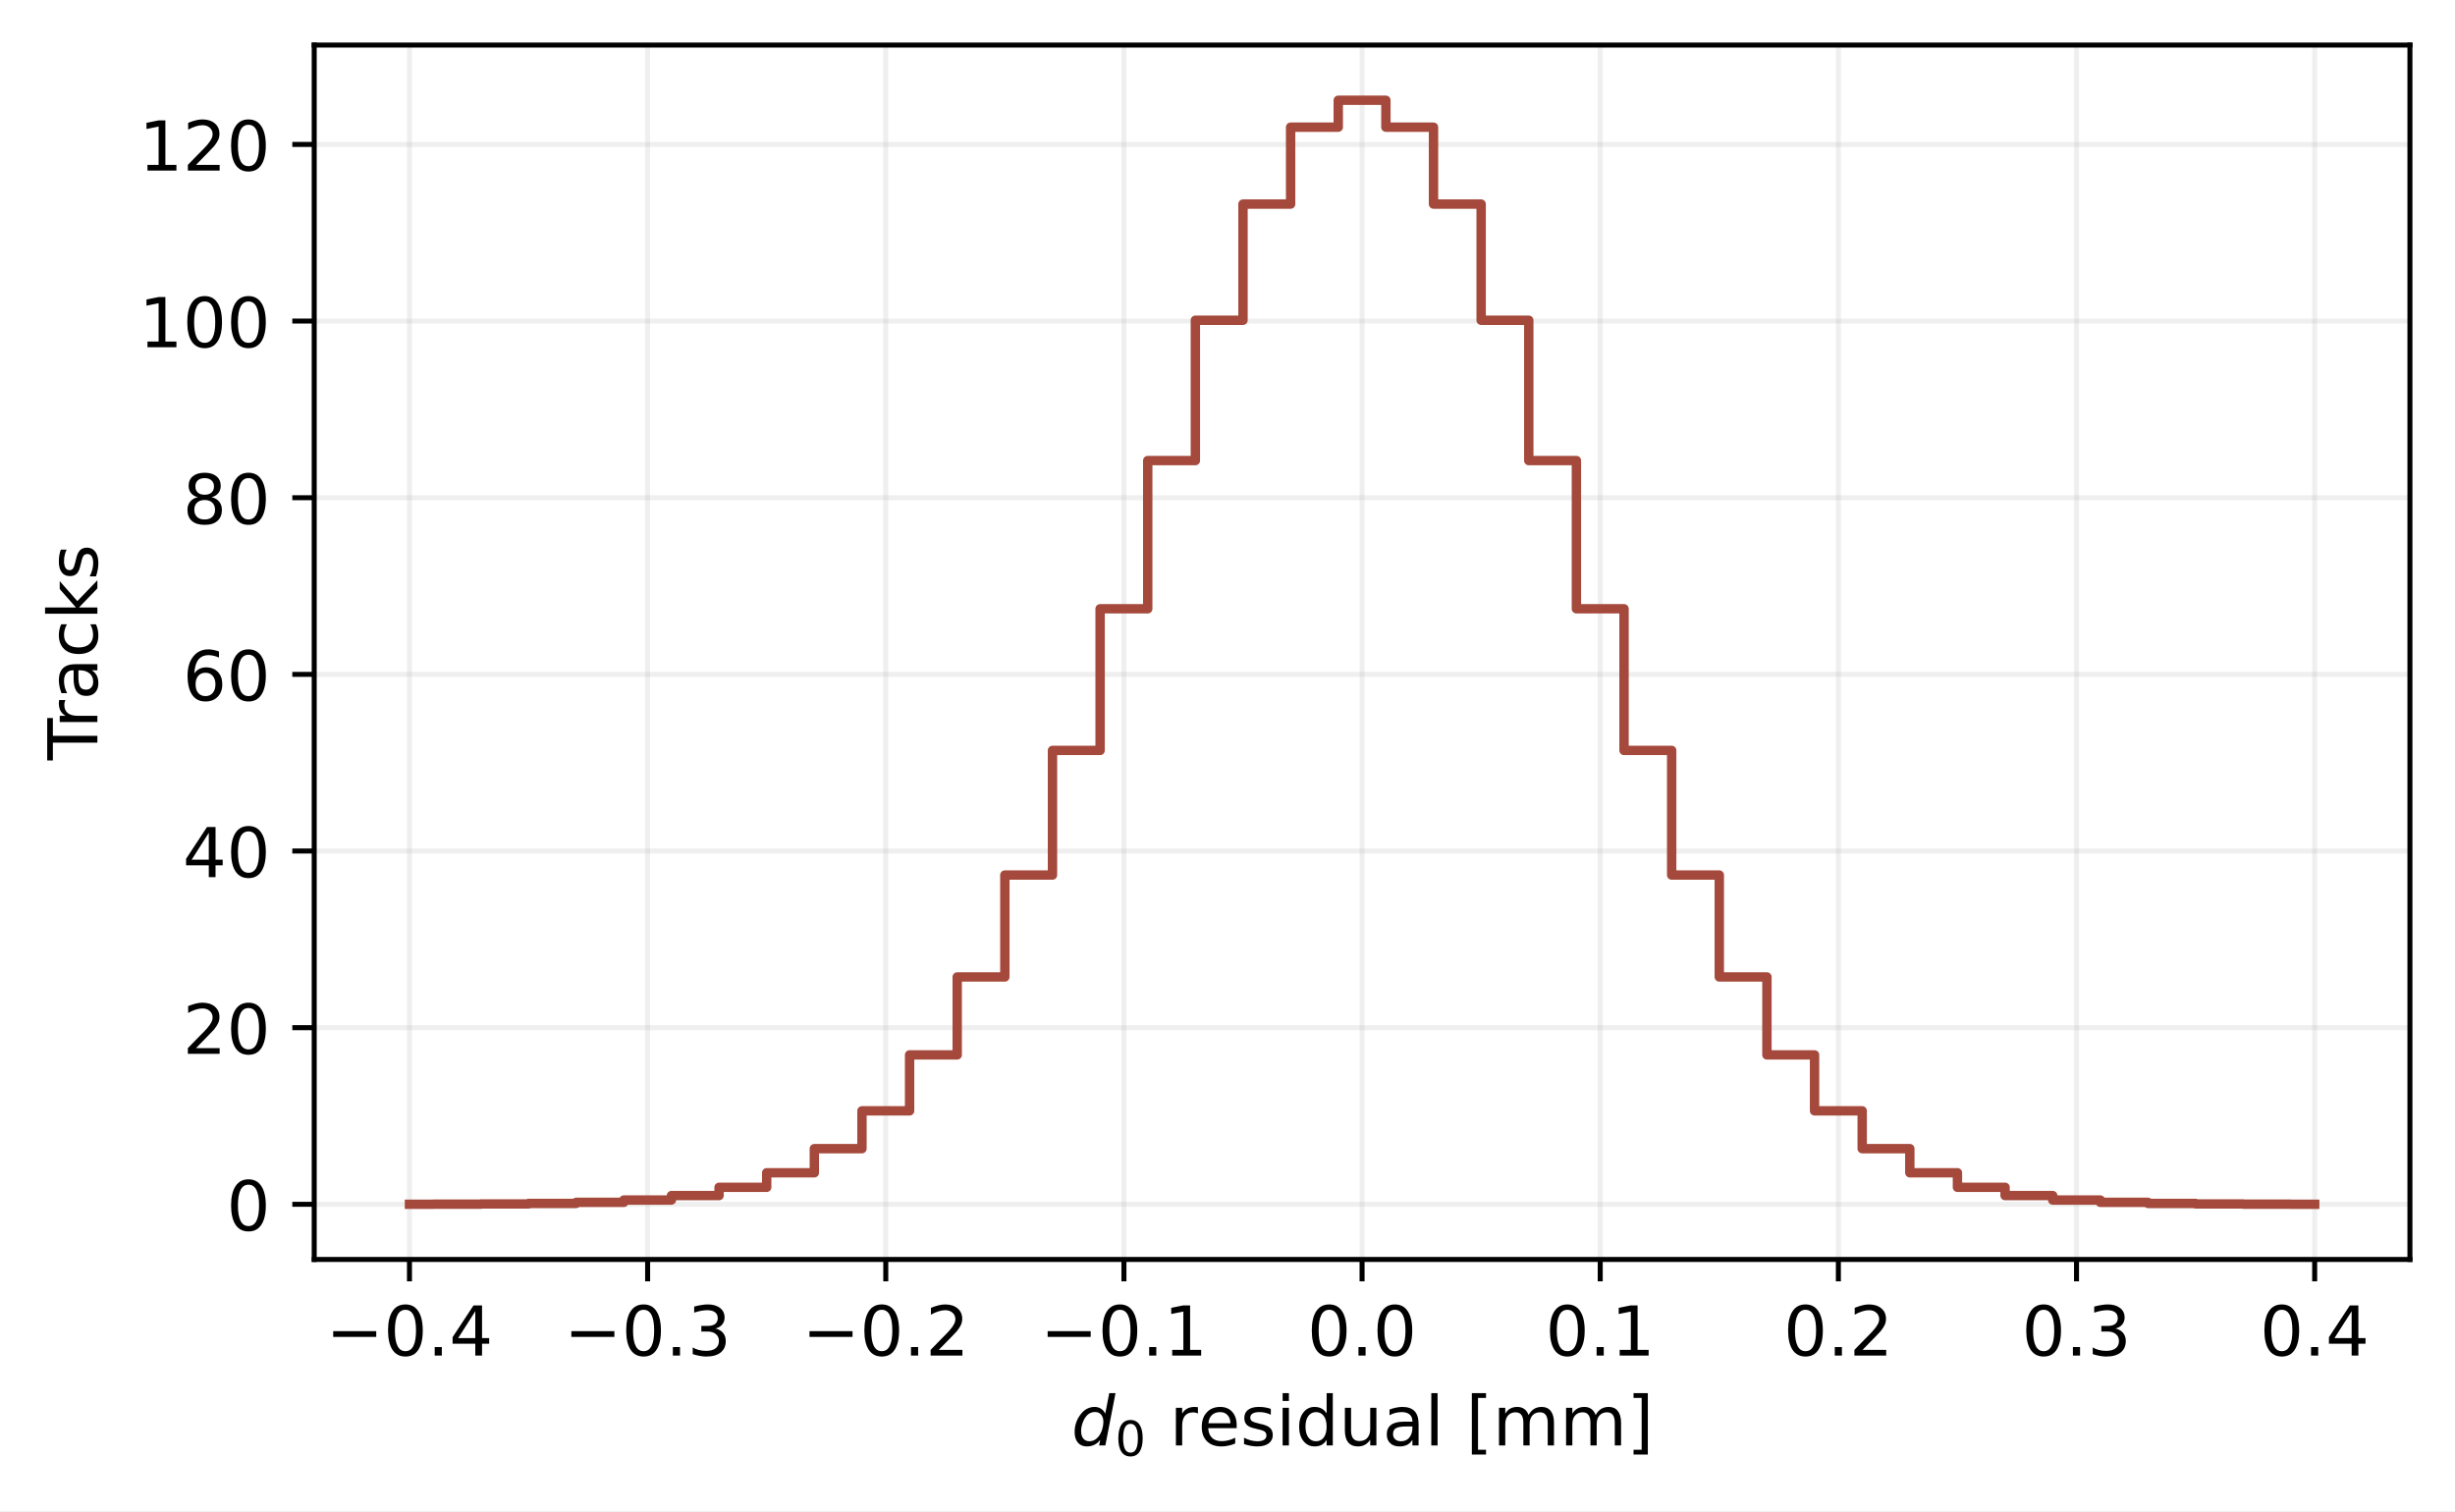
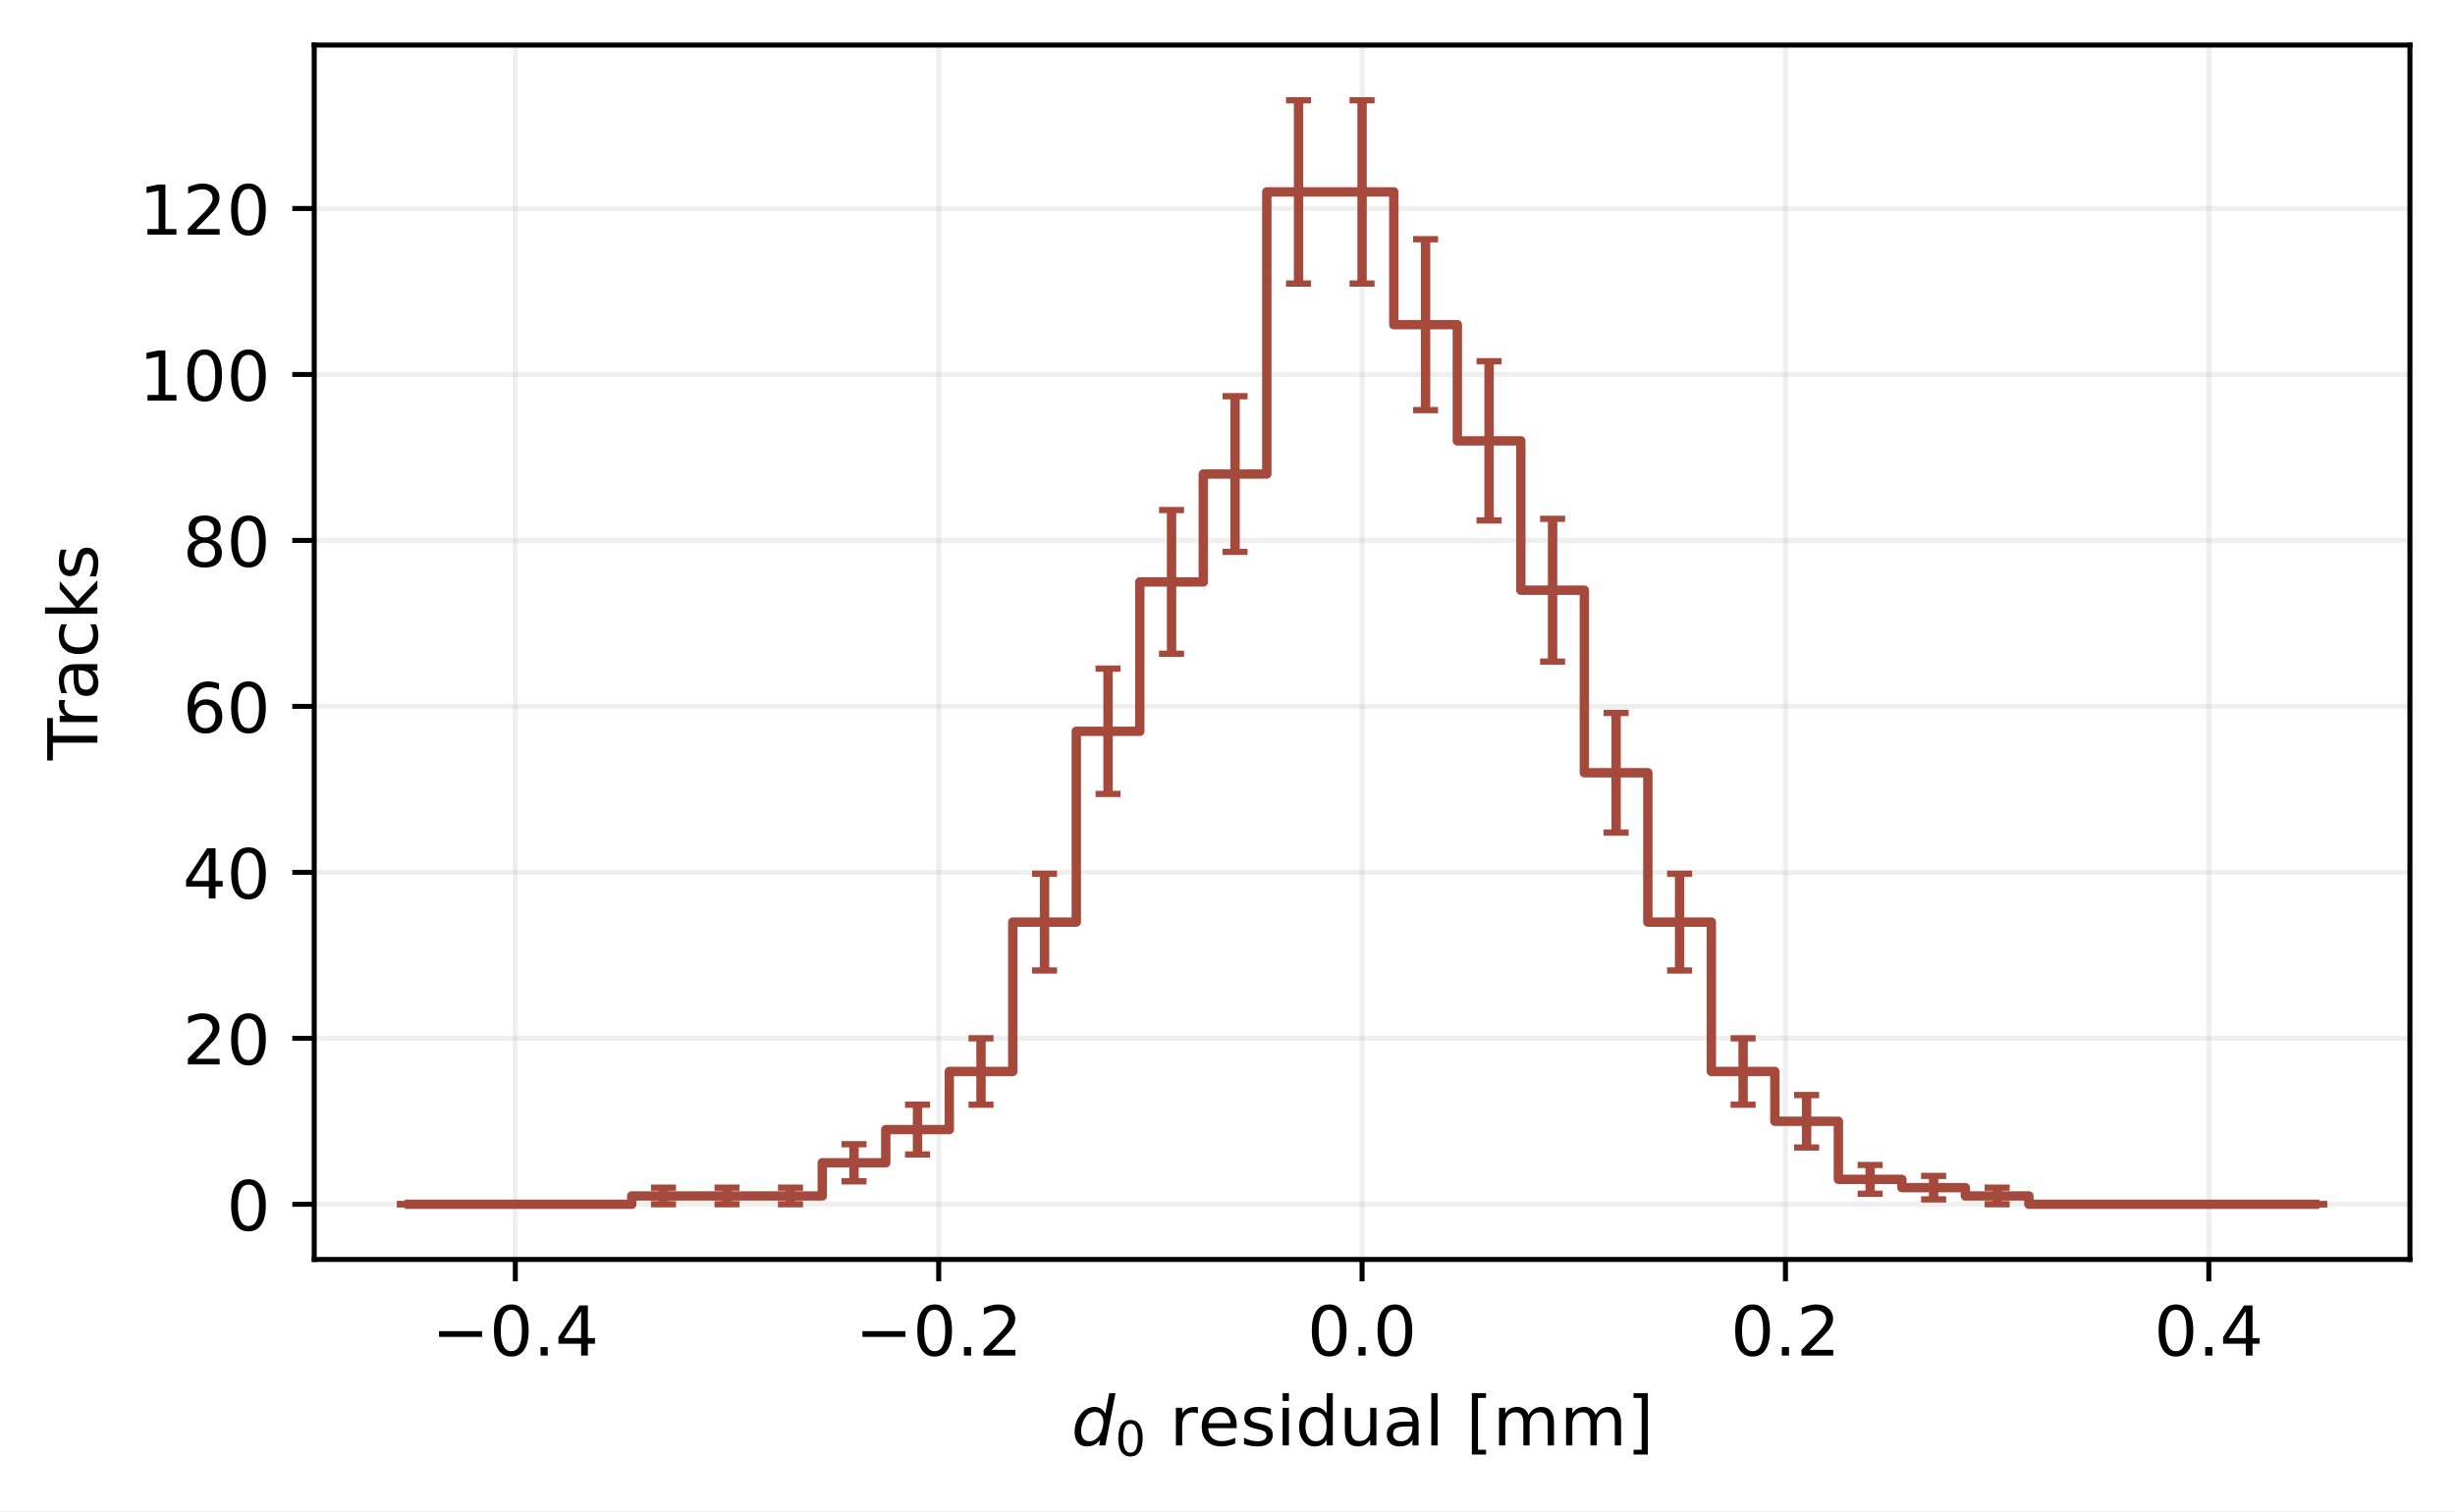
<svg xmlns="http://www.w3.org/2000/svg" xmlns:xlink="http://www.w3.org/1999/xlink" width="392.197pt" height="241.443pt" viewBox="0 0 392.197 241.443" version="1.1">
  <defs>
    <style type="text/css">*{stroke-linejoin: round; stroke-linecap: butt}</style>
  </defs>
  <g id="figure_1">
    <g id="patch_1">
      <path d="M 0 241.443 L 392.197 241.443 L 392.197 -0 L 0 -0 z " style="fill: #ffffff" />
    </g>
    <g id="axes_1">
      <g id="patch_2">
        <path d="M 50.197 201.24 L 384.997 201.24 L 384.997 7.2 L 50.197 7.2 z " style="fill: #ffffff" />
      </g>
      <g id="matplotlib.axis_1">
        <g id="xtick_1">
          <g id="line2d_1">
-             <path d="M 65.415 201.24 L 65.415 7.2 " clip-path="url(#pcbd98f2b73)" style="fill: none; stroke: #b0b0b0; stroke-opacity: 0.2; stroke-width: 0.8; stroke-linecap: square" />
+             <path d="M 82.324 201.24 L 82.324 7.2 " clip-path="url(#p602fdb6f1d)" style="fill: none; stroke: #b0b0b0; stroke-opacity: 0.2; stroke-width: 0.8; stroke-linecap: square" />
          </g>
          <g id="line2d_2">
            <defs>
-               <path id="mb08c2a696a" d="M 0 0 L 0 3.5 " style="stroke: #000000; stroke-width: 0.8" />
+               <path id="m8cbb487619" d="M 0 0 L 0 3.5 " style="stroke: #000000; stroke-width: 0.8" />
            </defs>
            <g>
-               <use xlink:href="#mb08c2a696a" x="65.415" y="201.24" style="stroke: #000000; stroke-width: 0.8" />
+               <use xlink:href="#m8cbb487619" x="82.324" y="201.24" style="stroke: #000000; stroke-width: 0.8" />
            </g>
          </g>
          <g id="text_1">
-             <text style="font-size: 11px; font-family: 'DejaVu Sans', 'Bitstream Vera Sans', 'Computer Modern Sans Serif', 'Lucida Grande', 'Verdana', 'Geneva', 'Lucid', 'Arial', 'Helvetica', 'Avant Garde', sans-serif; text-anchor: middle" x="65.415" y="216.597" transform="rotate(-0 65.41529 216.5974)">−0.4</text>
+             <text style="font-size: 11px; font-family: 'DejaVu Sans', 'Bitstream Vera Sans', 'Computer Modern Sans Serif', 'Lucida Grande', 'Verdana', 'Geneva', 'Lucid', 'Arial', 'Helvetica', 'Avant Garde', sans-serif; text-anchor: middle" x="82.324" y="216.597" transform="rotate(-0 82.32438 216.5974)">−0.4</text>
          </g>
        </g>
        <g id="xtick_2">
          <g id="line2d_3">
-             <path d="M 103.461 201.24 L 103.461 7.2 " clip-path="url(#pcbd98f2b73)" style="fill: none; stroke: #b0b0b0; stroke-opacity: 0.2; stroke-width: 0.8; stroke-linecap: square" />
+             <path d="M 149.961 201.24 L 149.961 7.2 " clip-path="url(#p602fdb6f1d)" style="fill: none; stroke: #b0b0b0; stroke-opacity: 0.2; stroke-width: 0.8; stroke-linecap: square" />
          </g>
          <g id="line2d_4">
            <g>
-               <use xlink:href="#mb08c2a696a" x="103.461" y="201.24" style="stroke: #000000; stroke-width: 0.8" />
+               <use xlink:href="#m8cbb487619" x="149.961" y="201.24" style="stroke: #000000; stroke-width: 0.8" />
            </g>
          </g>
          <g id="text_2">
-             <text style="font-size: 11px; font-family: 'DejaVu Sans', 'Bitstream Vera Sans', 'Computer Modern Sans Serif', 'Lucida Grande', 'Verdana', 'Geneva', 'Lucid', 'Arial', 'Helvetica', 'Avant Garde', sans-serif; text-anchor: middle" x="103.461" y="216.597" transform="rotate(-0 103.4607 216.5974)">−0.3</text>
+             <text style="font-size: 11px; font-family: 'DejaVu Sans', 'Bitstream Vera Sans', 'Computer Modern Sans Serif', 'Lucida Grande', 'Verdana', 'Geneva', 'Lucid', 'Arial', 'Helvetica', 'Avant Garde', sans-serif; text-anchor: middle" x="149.961" y="216.597" transform="rotate(-0 149.9607 216.5974)">−0.2</text>
          </g>
        </g>
        <g id="xtick_3">
          <g id="line2d_5">
-             <path d="M 141.506 201.24 L 141.506 7.2 " clip-path="url(#pcbd98f2b73)" style="fill: none; stroke: #b0b0b0; stroke-opacity: 0.2; stroke-width: 0.8; stroke-linecap: square" />
+             <path d="M 217.597 201.24 L 217.597 7.2 " clip-path="url(#p602fdb6f1d)" style="fill: none; stroke: #b0b0b0; stroke-opacity: 0.2; stroke-width: 0.8; stroke-linecap: square" />
          </g>
          <g id="line2d_6">
            <g>
-               <use xlink:href="#mb08c2a696a" x="141.506" y="201.24" style="stroke: #000000; stroke-width: 0.8" />
+               <use xlink:href="#m8cbb487619" x="217.597" y="201.24" style="stroke: #000000; stroke-width: 0.8" />
            </g>
          </g>
          <g id="text_3">
-             <text style="font-size: 11px; font-family: 'DejaVu Sans', 'Bitstream Vera Sans', 'Computer Modern Sans Serif', 'Lucida Grande', 'Verdana', 'Geneva', 'Lucid', 'Arial', 'Helvetica', 'Avant Garde', sans-serif; text-anchor: middle" x="141.506" y="216.597" transform="rotate(-0 141.5062 216.5974)">−0.2</text>
+             <text style="font-size: 11px; font-family: 'DejaVu Sans', 'Bitstream Vera Sans', 'Computer Modern Sans Serif', 'Lucida Grande', 'Verdana', 'Geneva', 'Lucid', 'Arial', 'Helvetica', 'Avant Garde', sans-serif; text-anchor: middle" x="217.597" y="216.597" transform="rotate(-0 217.5971 216.5974)">0.0</text>
          </g>
        </g>
        <g id="xtick_4">
          <g id="line2d_7">
-             <path d="M 179.552 201.24 L 179.552 7.2 " clip-path="url(#pcbd98f2b73)" style="fill: none; stroke: #b0b0b0; stroke-opacity: 0.2; stroke-width: 0.8; stroke-linecap: square" />
+             <path d="M 285.233 201.24 L 285.233 7.2 " clip-path="url(#p602fdb6f1d)" style="fill: none; stroke: #b0b0b0; stroke-opacity: 0.2; stroke-width: 0.8; stroke-linecap: square" />
          </g>
          <g id="line2d_8">
            <g>
-               <use xlink:href="#mb08c2a696a" x="179.552" y="201.24" style="stroke: #000000; stroke-width: 0.8" />
+               <use xlink:href="#m8cbb487619" x="285.233" y="201.24" style="stroke: #000000; stroke-width: 0.8" />
            </g>
          </g>
          <g id="text_4">
-             <text style="font-size: 11px; font-family: 'DejaVu Sans', 'Bitstream Vera Sans', 'Computer Modern Sans Serif', 'Lucida Grande', 'Verdana', 'Geneva', 'Lucid', 'Arial', 'Helvetica', 'Avant Garde', sans-serif; text-anchor: middle" x="179.552" y="216.597" transform="rotate(-0 179.5517 216.5974)">−0.1</text>
+             <text style="font-size: 11px; font-family: 'DejaVu Sans', 'Bitstream Vera Sans', 'Computer Modern Sans Serif', 'Lucida Grande', 'Verdana', 'Geneva', 'Lucid', 'Arial', 'Helvetica', 'Avant Garde', sans-serif; text-anchor: middle" x="285.233" y="216.597" transform="rotate(-0 285.2335 216.5974)">0.2</text>
          </g>
        </g>
        <g id="xtick_5">
          <g id="line2d_9">
-             <path d="M 217.597 201.24 L 217.597 7.2 " clip-path="url(#pcbd98f2b73)" style="fill: none; stroke: #b0b0b0; stroke-opacity: 0.2; stroke-width: 0.8; stroke-linecap: square" />
+             <path d="M 352.87 201.24 L 352.87 7.2 " clip-path="url(#p602fdb6f1d)" style="fill: none; stroke: #b0b0b0; stroke-opacity: 0.2; stroke-width: 0.8; stroke-linecap: square" />
          </g>
          <g id="line2d_10">
            <g>
-               <use xlink:href="#mb08c2a696a" x="217.597" y="201.24" style="stroke: #000000; stroke-width: 0.8" />
+               <use xlink:href="#m8cbb487619" x="352.87" y="201.24" style="stroke: #000000; stroke-width: 0.8" />
            </g>
          </g>
          <g id="text_5">
-             <text style="font-size: 11px; font-family: 'DejaVu Sans', 'Bitstream Vera Sans', 'Computer Modern Sans Serif', 'Lucida Grande', 'Verdana', 'Geneva', 'Lucid', 'Arial', 'Helvetica', 'Avant Garde', sans-serif; text-anchor: middle" x="217.597" y="216.597" transform="rotate(-0 217.5971 216.5974)">0.0</text>
-           </g>
-         </g>
-         <g id="xtick_6">
-           <g id="line2d_11">
-             <path d="M 255.643 201.24 L 255.643 7.2 " clip-path="url(#pcbd98f2b73)" style="fill: none; stroke: #b0b0b0; stroke-opacity: 0.2; stroke-width: 0.8; stroke-linecap: square" />
-           </g>
-           <g id="line2d_12">
-             <g>
-               <use xlink:href="#mb08c2a696a" x="255.643" y="201.24" style="stroke: #000000; stroke-width: 0.8" />
-             </g>
-           </g>
-           <g id="text_6">
-             <text style="font-size: 11px; font-family: 'DejaVu Sans', 'Bitstream Vera Sans', 'Computer Modern Sans Serif', 'Lucida Grande', 'Verdana', 'Geneva', 'Lucid', 'Arial', 'Helvetica', 'Avant Garde', sans-serif; text-anchor: middle" x="255.643" y="216.597" transform="rotate(-0 255.6426 216.5974)">0.1</text>
-           </g>
-         </g>
-         <g id="xtick_7">
-           <g id="line2d_13">
-             <path d="M 293.688 201.24 L 293.688 7.2 " clip-path="url(#pcbd98f2b73)" style="fill: none; stroke: #b0b0b0; stroke-opacity: 0.2; stroke-width: 0.8; stroke-linecap: square" />
-           </g>
-           <g id="line2d_14">
-             <g>
-               <use xlink:href="#mb08c2a696a" x="293.688" y="201.24" style="stroke: #000000; stroke-width: 0.8" />
-             </g>
-           </g>
-           <g id="text_7">
-             <text style="font-size: 11px; font-family: 'DejaVu Sans', 'Bitstream Vera Sans', 'Computer Modern Sans Serif', 'Lucida Grande', 'Verdana', 'Geneva', 'Lucid', 'Arial', 'Helvetica', 'Avant Garde', sans-serif; text-anchor: middle" x="293.688" y="216.597" transform="rotate(-0 293.688 216.5974)">0.2</text>
-           </g>
-         </g>
-         <g id="xtick_8">
-           <g id="line2d_15">
-             <path d="M 331.733 201.24 L 331.733 7.2 " clip-path="url(#pcbd98f2b73)" style="fill: none; stroke: #b0b0b0; stroke-opacity: 0.2; stroke-width: 0.8; stroke-linecap: square" />
-           </g>
-           <g id="line2d_16">
-             <g>
-               <use xlink:href="#mb08c2a696a" x="331.733" y="201.24" style="stroke: #000000; stroke-width: 0.8" />
-             </g>
-           </g>
-           <g id="text_8">
-             <text style="font-size: 11px; font-family: 'DejaVu Sans', 'Bitstream Vera Sans', 'Computer Modern Sans Serif', 'Lucida Grande', 'Verdana', 'Geneva', 'Lucid', 'Arial', 'Helvetica', 'Avant Garde', sans-serif; text-anchor: middle" x="331.733" y="216.597" transform="rotate(-0 331.7335 216.5974)">0.3</text>
-           </g>
-         </g>
-         <g id="xtick_9">
-           <g id="line2d_17">
-             <path d="M 369.779 201.24 L 369.779 7.2 " clip-path="url(#pcbd98f2b73)" style="fill: none; stroke: #b0b0b0; stroke-opacity: 0.2; stroke-width: 0.8; stroke-linecap: square" />
-           </g>
-           <g id="line2d_18">
-             <g>
-               <use xlink:href="#mb08c2a696a" x="369.779" y="201.24" style="stroke: #000000; stroke-width: 0.8" />
-             </g>
-           </g>
-           <g id="text_9">
-             <text style="font-size: 11px; font-family: 'DejaVu Sans', 'Bitstream Vera Sans', 'Computer Modern Sans Serif', 'Lucida Grande', 'Verdana', 'Geneva', 'Lucid', 'Arial', 'Helvetica', 'Avant Garde', sans-serif; text-anchor: middle" x="369.779" y="216.597" transform="rotate(-0 369.7789 216.5974)">0.4</text>
-           </g>
-         </g>
-         <g id="text_10">
+             <text style="font-size: 11px; font-family: 'DejaVu Sans', 'Bitstream Vera Sans', 'Computer Modern Sans Serif', 'Lucida Grande', 'Verdana', 'Geneva', 'Lucid', 'Arial', 'Helvetica', 'Avant Garde', sans-serif; text-anchor: middle" x="352.87" y="216.597" transform="rotate(-0 352.8698 216.5974)">0.4</text>
+           </g>
+         </g>
+         <g id="text_6">
          <g transform="translate(171.1771 231.6)">
            <text>
              <tspan x="0" y="-0.641" style="font-style: oblique; font-size: 11px; font-family: 'DejaVu Sans'">d</tspan>
              <tspan x="6.982" y="1.009" style="font-size: 7.7px; font-family: 'DejaVu Sans'">0</tspan>
              <tspan x="12.182" y="-0.641" style="font-size: 11px; font-family: 'DejaVu Sans'"> </tspan>
              <tspan x="15.679" y="-0.641" style="font-size: 11px; font-family: 'DejaVu Sans'">r</tspan>
              <tspan x="20.201" y="-0.641" style="font-size: 11px; font-family: 'DejaVu Sans'">e</tspan>
              <tspan x="26.969" y="-0.641" style="font-size: 11px; font-family: 'DejaVu Sans'">s</tspan>
              <tspan x="32.7" y="-0.641" style="font-size: 11px; font-family: 'DejaVu Sans'">i</tspan>
              <tspan x="35.756" y="-0.641" style="font-size: 11px; font-family: 'DejaVu Sans'">d</tspan>
              <tspan x="42.738" y="-0.641" style="font-size: 11px; font-family: 'DejaVu Sans'">u</tspan>
              <tspan x="49.71" y="-0.641" style="font-size: 11px; font-family: 'DejaVu Sans'">a</tspan>
              <tspan x="56.451" y="-0.641" style="font-size: 11px; font-family: 'DejaVu Sans'">l</tspan>
              <tspan x="59.507" y="-0.641" style="font-size: 11px; font-family: 'DejaVu Sans'"> </tspan>
              <tspan x="63.003" y="-0.641" style="font-size: 11px; font-family: 'DejaVu Sans'">[</tspan>
              <tspan x="67.295" y="-0.641" style="font-size: 11px; font-family: 'DejaVu Sans'">m</tspan>
              <tspan x="78.01" y="-0.641" style="font-size: 11px; font-family: 'DejaVu Sans'">m</tspan>
              <tspan x="88.726" y="-0.641" style="font-size: 11px; font-family: 'DejaVu Sans'">]</tspan>
            </text>
          </g>
        </g>
      </g>
      <g id="matplotlib.axis_2">
        <g id="ytick_1">
+           <g id="line2d_11">
+             <path d="M 50.197 192.42 L 384.997 192.42 " clip-path="url(#p602fdb6f1d)" style="fill: none; stroke: #b0b0b0; stroke-opacity: 0.2; stroke-width: 0.8; stroke-linecap: square" />
+           </g>
+           <g id="line2d_12">
+             <defs>
+               <path id="mb468983bd6" d="M 0 0 L -3.5 0 " style="stroke: #000000; stroke-width: 0.8" />
+             </defs>
+             <g>
+               <use xlink:href="#mb468983bd6" x="50.197" y="192.42" style="stroke: #000000; stroke-width: 0.8" />
+             </g>
+           </g>
+           <g id="text_7">
+             <text style="font-size: 11px; font-family: 'DejaVu Sans', 'Bitstream Vera Sans', 'Computer Modern Sans Serif', 'Lucida Grande', 'Verdana', 'Geneva', 'Lucid', 'Arial', 'Helvetica', 'Avant Garde', sans-serif; text-anchor: end" x="43.197" y="196.599" transform="rotate(-0 43.19711 196.5987)">0</text>
+           </g>
+         </g>
+         <g id="ytick_2">
+           <g id="line2d_13">
+             <path d="M 50.197 165.903 L 384.997 165.903 " clip-path="url(#p602fdb6f1d)" style="fill: none; stroke: #b0b0b0; stroke-opacity: 0.2; stroke-width: 0.8; stroke-linecap: square" />
+           </g>
+           <g id="line2d_14">
+             <g>
+               <use xlink:href="#mb468983bd6" x="50.197" y="165.903" style="stroke: #000000; stroke-width: 0.8" />
+             </g>
+           </g>
+           <g id="text_8">
+             <text style="font-size: 11px; font-family: 'DejaVu Sans', 'Bitstream Vera Sans', 'Computer Modern Sans Serif', 'Lucida Grande', 'Verdana', 'Geneva', 'Lucid', 'Arial', 'Helvetica', 'Avant Garde', sans-serif; text-anchor: end" x="43.197" y="170.081" transform="rotate(-0 43.19711 170.0814)">20</text>
+           </g>
+         </g>
+         <g id="ytick_3">
+           <g id="line2d_15">
+             <path d="M 50.197 139.385 L 384.997 139.385 " clip-path="url(#p602fdb6f1d)" style="fill: none; stroke: #b0b0b0; stroke-opacity: 0.2; stroke-width: 0.8; stroke-linecap: square" />
+           </g>
+           <g id="line2d_16">
+             <g>
+               <use xlink:href="#mb468983bd6" x="50.197" y="139.385" style="stroke: #000000; stroke-width: 0.8" />
+             </g>
+           </g>
+           <g id="text_9">
+             <text style="font-size: 11px; font-family: 'DejaVu Sans', 'Bitstream Vera Sans', 'Computer Modern Sans Serif', 'Lucida Grande', 'Verdana', 'Geneva', 'Lucid', 'Arial', 'Helvetica', 'Avant Garde', sans-serif; text-anchor: end" x="43.197" y="143.564" transform="rotate(-0 43.19711 143.5642)">40</text>
+           </g>
+         </g>
+         <g id="ytick_4">
+           <g id="line2d_17">
+             <path d="M 50.197 112.868 L 384.997 112.868 " clip-path="url(#p602fdb6f1d)" style="fill: none; stroke: #b0b0b0; stroke-opacity: 0.2; stroke-width: 0.8; stroke-linecap: square" />
+           </g>
+           <g id="line2d_18">
+             <g>
+               <use xlink:href="#mb468983bd6" x="50.197" y="112.868" style="stroke: #000000; stroke-width: 0.8" />
+             </g>
+           </g>
+           <g id="text_10">
+             <text style="font-size: 11px; font-family: 'DejaVu Sans', 'Bitstream Vera Sans', 'Computer Modern Sans Serif', 'Lucida Grande', 'Verdana', 'Geneva', 'Lucid', 'Arial', 'Helvetica', 'Avant Garde', sans-serif; text-anchor: end" x="43.197" y="117.047" transform="rotate(-0 43.19711 117.0469)">60</text>
+           </g>
+         </g>
+         <g id="ytick_5">
          <g id="line2d_19">
-             <path d="M 50.197 192.429 L 384.997 192.429 " clip-path="url(#pcbd98f2b73)" style="fill: none; stroke: #b0b0b0; stroke-opacity: 0.2; stroke-width: 0.8; stroke-linecap: square" />
+             <path d="M 50.197 86.351 L 384.997 86.351 " clip-path="url(#p602fdb6f1d)" style="fill: none; stroke: #b0b0b0; stroke-opacity: 0.2; stroke-width: 0.8; stroke-linecap: square" />
          </g>
          <g id="line2d_20">
-             <defs>
-               <path id="m10db01f6fc" d="M 0 0 L -3.5 0 " style="stroke: #000000; stroke-width: 0.8" />
-             </defs>
-             <g>
-               <use xlink:href="#m10db01f6fc" x="50.197" y="192.429" style="stroke: #000000; stroke-width: 0.8" />
+             <g>
+               <use xlink:href="#mb468983bd6" x="50.197" y="86.351" style="stroke: #000000; stroke-width: 0.8" />
            </g>
          </g>
          <g id="text_11">
-             <text style="font-size: 11px; font-family: 'DejaVu Sans', 'Bitstream Vera Sans', 'Computer Modern Sans Serif', 'Lucida Grande', 'Verdana', 'Geneva', 'Lucid', 'Arial', 'Helvetica', 'Avant Garde', sans-serif; text-anchor: end" x="43.197" y="196.608" transform="rotate(-0 43.19711 196.6078)">0</text>
-           </g>
-         </g>
-         <g id="ytick_2">
+             <text style="font-size: 11px; font-family: 'DejaVu Sans', 'Bitstream Vera Sans', 'Computer Modern Sans Serif', 'Lucida Grande', 'Verdana', 'Geneva', 'Lucid', 'Arial', 'Helvetica', 'Avant Garde', sans-serif; text-anchor: end" x="43.197" y="90.53" transform="rotate(-0 43.19711 90.52962)">80</text>
+           </g>
+         </g>
+         <g id="ytick_6">
          <g id="line2d_21">
-             <path d="M 50.197 164.204 L 384.997 164.204 " clip-path="url(#pcbd98f2b73)" style="fill: none; stroke: #b0b0b0; stroke-opacity: 0.2; stroke-width: 0.8; stroke-linecap: square" />
+             <path d="M 50.197 59.834 L 384.997 59.834 " clip-path="url(#p602fdb6f1d)" style="fill: none; stroke: #b0b0b0; stroke-opacity: 0.2; stroke-width: 0.8; stroke-linecap: square" />
          </g>
          <g id="line2d_22">
            <g>
-               <use xlink:href="#m10db01f6fc" x="50.197" y="164.204" style="stroke: #000000; stroke-width: 0.8" />
+               <use xlink:href="#mb468983bd6" x="50.197" y="59.834" style="stroke: #000000; stroke-width: 0.8" />
            </g>
          </g>
          <g id="text_12">
-             <text style="font-size: 11px; font-family: 'DejaVu Sans', 'Bitstream Vera Sans', 'Computer Modern Sans Serif', 'Lucida Grande', 'Verdana', 'Geneva', 'Lucid', 'Arial', 'Helvetica', 'Avant Garde', sans-serif; text-anchor: end" x="43.197" y="168.382" transform="rotate(-0 43.19711 168.3823)">20</text>
-           </g>
-         </g>
-         <g id="ytick_3">
+             <text style="font-size: 11px; font-family: 'DejaVu Sans', 'Bitstream Vera Sans', 'Computer Modern Sans Serif', 'Lucida Grande', 'Verdana', 'Geneva', 'Lucid', 'Arial', 'Helvetica', 'Avant Garde', sans-serif; text-anchor: end" x="43.197" y="64.012" transform="rotate(-0 43.19711 64.01235)">100</text>
+           </g>
+         </g>
+         <g id="ytick_7">
          <g id="line2d_23">
-             <path d="M 50.197 135.978 L 384.997 135.978 " clip-path="url(#pcbd98f2b73)" style="fill: none; stroke: #b0b0b0; stroke-opacity: 0.2; stroke-width: 0.8; stroke-linecap: square" />
+             <path d="M 50.197 33.316 L 384.997 33.316 " clip-path="url(#p602fdb6f1d)" style="fill: none; stroke: #b0b0b0; stroke-opacity: 0.2; stroke-width: 0.8; stroke-linecap: square" />
          </g>
          <g id="line2d_24">
            <g>
-               <use xlink:href="#m10db01f6fc" x="50.197" y="135.978" style="stroke: #000000; stroke-width: 0.8" />
+               <use xlink:href="#mb468983bd6" x="50.197" y="33.316" style="stroke: #000000; stroke-width: 0.8" />
            </g>
          </g>
          <g id="text_13">
-             <text style="font-size: 11px; font-family: 'DejaVu Sans', 'Bitstream Vera Sans', 'Computer Modern Sans Serif', 'Lucida Grande', 'Verdana', 'Geneva', 'Lucid', 'Arial', 'Helvetica', 'Avant Garde', sans-serif; text-anchor: end" x="43.197" y="140.157" transform="rotate(-0 43.19711 140.1569)">40</text>
-           </g>
-         </g>
-         <g id="ytick_4">
-           <g id="line2d_25">
-             <path d="M 50.197 107.753 L 384.997 107.753 " clip-path="url(#pcbd98f2b73)" style="fill: none; stroke: #b0b0b0; stroke-opacity: 0.2; stroke-width: 0.8; stroke-linecap: square" />
-           </g>
-           <g id="line2d_26">
-             <g>
-               <use xlink:href="#m10db01f6fc" x="50.197" y="107.753" style="stroke: #000000; stroke-width: 0.8" />
-             </g>
-           </g>
-           <g id="text_14">
-             <text style="font-size: 11px; font-family: 'DejaVu Sans', 'Bitstream Vera Sans', 'Computer Modern Sans Serif', 'Lucida Grande', 'Verdana', 'Geneva', 'Lucid', 'Arial', 'Helvetica', 'Avant Garde', sans-serif; text-anchor: end" x="43.197" y="111.931" transform="rotate(-0 43.19711 111.9314)">60</text>
-           </g>
-         </g>
-         <g id="ytick_5">
-           <g id="line2d_27">
-             <path d="M 50.197 79.527 L 384.997 79.527 " clip-path="url(#pcbd98f2b73)" style="fill: none; stroke: #b0b0b0; stroke-opacity: 0.2; stroke-width: 0.8; stroke-linecap: square" />
-           </g>
-           <g id="line2d_28">
-             <g>
-               <use xlink:href="#m10db01f6fc" x="50.197" y="79.527" style="stroke: #000000; stroke-width: 0.8" />
-             </g>
-           </g>
-           <g id="text_15">
-             <text style="font-size: 11px; font-family: 'DejaVu Sans', 'Bitstream Vera Sans', 'Computer Modern Sans Serif', 'Lucida Grande', 'Verdana', 'Geneva', 'Lucid', 'Arial', 'Helvetica', 'Avant Garde', sans-serif; text-anchor: end" x="43.197" y="83.706" transform="rotate(-0 43.19711 83.70597)">80</text>
-           </g>
-         </g>
-         <g id="ytick_6">
-           <g id="line2d_29">
-             <path d="M 50.197 51.302 L 384.997 51.302 " clip-path="url(#pcbd98f2b73)" style="fill: none; stroke: #b0b0b0; stroke-opacity: 0.2; stroke-width: 0.8; stroke-linecap: square" />
-           </g>
-           <g id="line2d_30">
-             <g>
-               <use xlink:href="#m10db01f6fc" x="50.197" y="51.302" style="stroke: #000000; stroke-width: 0.8" />
-             </g>
-           </g>
-           <g id="text_16">
-             <text style="font-size: 11px; font-family: 'DejaVu Sans', 'Bitstream Vera Sans', 'Computer Modern Sans Serif', 'Lucida Grande', 'Verdana', 'Geneva', 'Lucid', 'Arial', 'Helvetica', 'Avant Garde', sans-serif; text-anchor: end" x="43.197" y="55.481" transform="rotate(-0 43.19711 55.48052)">100</text>
-           </g>
-         </g>
-         <g id="ytick_7">
-           <g id="line2d_31">
-             <path d="M 50.197 23.076 L 384.997 23.076 " clip-path="url(#pcbd98f2b73)" style="fill: none; stroke: #b0b0b0; stroke-opacity: 0.2; stroke-width: 0.8; stroke-linecap: square" />
-           </g>
-           <g id="line2d_32">
-             <g>
-               <use xlink:href="#m10db01f6fc" x="50.197" y="23.076" style="stroke: #000000; stroke-width: 0.8" />
-             </g>
-           </g>
-           <g id="text_17">
-             <text style="font-size: 11px; font-family: 'DejaVu Sans', 'Bitstream Vera Sans', 'Computer Modern Sans Serif', 'Lucida Grande', 'Verdana', 'Geneva', 'Lucid', 'Arial', 'Helvetica', 'Avant Garde', sans-serif; text-anchor: end" x="43.197" y="27.255" transform="rotate(-0 43.19711 27.25507)">120</text>
-           </g>
-         </g>
-         <g id="text_18">
+             <text style="font-size: 11px; font-family: 'DejaVu Sans', 'Bitstream Vera Sans', 'Computer Modern Sans Serif', 'Lucida Grande', 'Verdana', 'Geneva', 'Lucid', 'Arial', 'Helvetica', 'Avant Garde', sans-serif; text-anchor: end" x="43.197" y="37.495" transform="rotate(-0 43.19711 37.49508)">120</text>
+           </g>
+         </g>
+         <g id="text_14">
          <text style="font-size: 11px; font-family: 'DejaVu Sans', 'Bitstream Vera Sans', 'Computer Modern Sans Serif', 'Lucida Grande', 'Verdana', 'Geneva', 'Lucid', 'Arial', 'Helvetica', 'Avant Garde', sans-serif; text-anchor: middle" x="15.558" y="104.22" transform="rotate(-90 15.55828 104.22)">Tracks</text>
        </g>
      </g>
-       <g id="line2d_33">
-         <path d="M 65.415 192.42 L 69.22 192.42 L 69.22 192.405 L 76.829 192.405 L 76.829 192.37 L 84.438 192.37 L 84.438 192.289 L 92.047 192.289 L 92.047 192.112 L 99.656 192.112 L 99.656 191.747 L 107.265 191.747 L 107.265 191.033 L 114.874 191.033 L 114.874 189.711 L 122.483 189.711 L 122.483 187.39 L 130.093 187.39 L 130.093 183.537 L 137.702 183.537 L 137.702 177.495 L 145.311 177.495 L 145.311 168.555 L 152.92 168.555 L 152.92 156.102 L 160.529 156.102 L 160.529 139.818 L 168.138 139.818 L 168.138 119.905 L 175.747 119.905 L 175.747 97.273 L 183.356 97.273 L 183.356 73.593 L 190.965 73.593 L 190.965 51.172 L 198.574 51.172 L 198.574 32.61 L 206.183 32.61 L 206.183 20.322 L 213.793 20.322 L 213.793 16.02 L 221.402 16.02 L 221.402 20.322 L 229.011 20.322 L 229.011 32.61 L 236.62 32.61 L 236.62 51.172 L 244.229 51.172 L 244.229 73.593 L 251.838 73.593 L 251.838 97.273 L 259.447 97.273 L 259.447 119.905 L 267.056 119.905 L 267.056 139.818 L 274.665 139.818 L 274.665 156.102 L 282.274 156.102 L 282.274 168.555 L 289.883 168.555 L 289.883 177.495 L 297.493 177.495 L 297.493 183.537 L 305.102 183.537 L 305.102 187.39 L 312.711 187.39 L 312.711 189.711 L 320.32 189.711 L 320.32 191.033 L 327.929 191.033 L 327.929 191.747 L 335.538 191.747 L 335.538 192.112 L 343.147 192.112 L 343.147 192.289 L 350.756 192.289 L 350.756 192.37 L 358.365 192.37 L 358.365 192.405 L 365.974 192.405 L 365.974 192.42 L 369.779 192.42 " clip-path="url(#pcbd98f2b73)" style="fill: none; stroke: #a4493b; stroke-width: 1.5; stroke-linecap: square" />
+       <g id="line2d_25">
+         <path d="M 65.415 192.42 L 70.488 192.42 L 70.488 192.42 L 80.633 192.42 L 80.633 192.42 L 90.779 192.42 L 90.779 192.42 L 100.924 192.42 L 100.924 191.094 L 111.07 191.094 L 111.07 191.094 L 121.215 191.094 L 121.215 191.094 L 131.361 191.094 L 131.361 185.791 L 141.506 185.791 L 141.506 180.487 L 151.652 180.487 L 151.652 171.206 L 161.797 171.206 L 161.797 147.341 L 171.943 147.341 L 171.943 116.846 L 182.088 116.846 L 182.088 92.98 L 192.233 92.98 L 192.233 75.744 L 202.379 75.744 L 202.379 30.665 L 212.524 30.665 L 212.524 30.665 L 222.67 30.665 L 222.67 51.878 L 232.815 51.878 L 232.815 70.441 L 242.961 70.441 L 242.961 94.306 L 253.106 94.306 L 253.106 123.475 L 263.252 123.475 L 263.252 147.341 L 273.397 147.341 L 273.397 171.206 L 283.543 171.206 L 283.543 179.161 L 293.688 179.161 L 293.688 188.442 L 303.833 188.442 L 303.833 189.768 L 313.979 189.768 L 313.979 191.094 L 324.124 191.094 L 324.124 192.42 L 334.27 192.42 L 334.27 192.42 L 344.415 192.42 L 344.415 192.42 L 354.561 192.42 L 354.561 192.42 L 364.706 192.42 L 364.706 192.42 L 369.779 192.42 " clip-path="url(#p602fdb6f1d)" style="fill: none; stroke: #a4493b; stroke-width: 1.5; stroke-linecap: square" />
+       </g>
+       <g id="LineCollection_1">
+         <path d="M 65.415 192.42 L 65.415 192.42 " clip-path="url(#p602fdb6f1d)" style="fill: none; stroke: #a4493b; stroke-width: 1.5" />
+         <path d="M 75.561 192.42 L 75.561 192.42 " clip-path="url(#p602fdb6f1d)" style="fill: none; stroke: #a4493b; stroke-width: 1.5" />
+         <path d="M 85.706 192.42 L 85.706 192.42 " clip-path="url(#p602fdb6f1d)" style="fill: none; stroke: #a4493b; stroke-width: 1.5" />
+         <path d="M 95.852 192.42 L 95.852 192.42 " clip-path="url(#p602fdb6f1d)" style="fill: none; stroke: #a4493b; stroke-width: 1.5" />
+         <path d="M 105.997 192.42 L 105.997 189.768 " clip-path="url(#p602fdb6f1d)" style="fill: none; stroke: #a4493b; stroke-width: 1.5" />
+         <path d="M 116.143 192.42 L 116.143 189.768 " clip-path="url(#p602fdb6f1d)" style="fill: none; stroke: #a4493b; stroke-width: 1.5" />
+         <path d="M 126.288 192.42 L 126.288 189.768 " clip-path="url(#p602fdb6f1d)" style="fill: none; stroke: #a4493b; stroke-width: 1.5" />
+         <path d="M 136.433 188.755 L 136.433 182.826 " clip-path="url(#p602fdb6f1d)" style="fill: none; stroke: #a4493b; stroke-width: 1.5" />
+         <path d="M 146.579 184.465 L 146.579 176.51 " clip-path="url(#p602fdb6f1d)" style="fill: none; stroke: #a4493b; stroke-width: 1.5" />
+         <path d="M 156.724 176.51 L 156.724 165.903 " clip-path="url(#p602fdb6f1d)" style="fill: none; stroke: #a4493b; stroke-width: 1.5" />
+         <path d="M 166.87 155.072 L 166.87 139.61 " clip-path="url(#p602fdb6f1d)" style="fill: none; stroke: #a4493b; stroke-width: 1.5" />
+         <path d="M 177.015 126.856 L 177.015 106.836 " clip-path="url(#p602fdb6f1d)" style="fill: none; stroke: #a4493b; stroke-width: 1.5" />
+         <path d="M 187.161 104.463 L 187.161 81.498 " clip-path="url(#p602fdb6f1d)" style="fill: none; stroke: #a4493b; stroke-width: 1.5" />
+         <path d="M 197.306 88.182 L 197.306 63.306 " clip-path="url(#p602fdb6f1d)" style="fill: none; stroke: #a4493b; stroke-width: 1.5" />
+         <path d="M 207.452 45.309 L 207.452 16.02 " clip-path="url(#p602fdb6f1d)" style="fill: none; stroke: #a4493b; stroke-width: 1.5" />
+         <path d="M 217.597 45.309 L 217.597 16.02 " clip-path="url(#p602fdb6f1d)" style="fill: none; stroke: #a4493b; stroke-width: 1.5" />
+         <path d="M 227.743 65.529 L 227.743 38.228 " clip-path="url(#p602fdb6f1d)" style="fill: none; stroke: #a4493b; stroke-width: 1.5" />
+         <path d="M 237.888 83.158 L 237.888 57.723 " clip-path="url(#p602fdb6f1d)" style="fill: none; stroke: #a4493b; stroke-width: 1.5" />
+         <path d="M 248.033 105.712 L 248.033 82.901 " clip-path="url(#p602fdb6f1d)" style="fill: none; stroke: #a4493b; stroke-width: 1.5" />
+         <path d="M 258.179 133.036 L 258.179 113.914 " clip-path="url(#p602fdb6f1d)" style="fill: none; stroke: #a4493b; stroke-width: 1.5" />
+         <path d="M 268.324 155.072 L 268.324 139.61 " clip-path="url(#p602fdb6f1d)" style="fill: none; stroke: #a4493b; stroke-width: 1.5" />
+         <path d="M 278.47 176.51 L 278.47 165.903 " clip-path="url(#p602fdb6f1d)" style="fill: none; stroke: #a4493b; stroke-width: 1.5" />
+         <path d="M 288.615 183.354 L 288.615 174.969 " clip-path="url(#p602fdb6f1d)" style="fill: none; stroke: #a4493b; stroke-width: 1.5" />
+         <path d="M 298.761 190.739 L 298.761 186.146 " clip-path="url(#p602fdb6f1d)" style="fill: none; stroke: #a4493b; stroke-width: 1.5" />
+         <path d="M 308.906 191.643 L 308.906 187.893 " clip-path="url(#p602fdb6f1d)" style="fill: none; stroke: #a4493b; stroke-width: 1.5" />
+         <path d="M 319.052 192.42 L 319.052 189.768 " clip-path="url(#p602fdb6f1d)" style="fill: none; stroke: #a4493b; stroke-width: 1.5" />
+         <path d="M 329.197 192.42 L 329.197 192.42 " clip-path="url(#p602fdb6f1d)" style="fill: none; stroke: #a4493b; stroke-width: 1.5" />
+         <path d="M 339.343 192.42 L 339.343 192.42 " clip-path="url(#p602fdb6f1d)" style="fill: none; stroke: #a4493b; stroke-width: 1.5" />
+         <path d="M 349.488 192.42 L 349.488 192.42 " clip-path="url(#p602fdb6f1d)" style="fill: none; stroke: #a4493b; stroke-width: 1.5" />
+         <path d="M 359.633 192.42 L 359.633 192.42 " clip-path="url(#p602fdb6f1d)" style="fill: none; stroke: #a4493b; stroke-width: 1.5" />
+         <path d="M 369.779 192.42 L 369.779 192.42 " clip-path="url(#p602fdb6f1d)" style="fill: none; stroke: #a4493b; stroke-width: 1.5" />
+       </g>
+       <g id="line2d_26">
+         <defs>
+           <path id="m58db412749" d="M 2 0 L -2 -0 " style="stroke: #a4493b" />
+         </defs>
+         <g clip-path="url(#p602fdb6f1d)">
+           <use xlink:href="#m58db412749" x="65.415" y="192.42" style="fill: #a4493b; stroke: #a4493b" />
+           <use xlink:href="#m58db412749" x="75.561" y="192.42" style="fill: #a4493b; stroke: #a4493b" />
+           <use xlink:href="#m58db412749" x="85.706" y="192.42" style="fill: #a4493b; stroke: #a4493b" />
+           <use xlink:href="#m58db412749" x="95.852" y="192.42" style="fill: #a4493b; stroke: #a4493b" />
+           <use xlink:href="#m58db412749" x="105.997" y="192.42" style="fill: #a4493b; stroke: #a4493b" />
+           <use xlink:href="#m58db412749" x="116.143" y="192.42" style="fill: #a4493b; stroke: #a4493b" />
+           <use xlink:href="#m58db412749" x="126.288" y="192.42" style="fill: #a4493b; stroke: #a4493b" />
+           <use xlink:href="#m58db412749" x="136.433" y="188.755" style="fill: #a4493b; stroke: #a4493b" />
+           <use xlink:href="#m58db412749" x="146.579" y="184.465" style="fill: #a4493b; stroke: #a4493b" />
+           <use xlink:href="#m58db412749" x="156.724" y="176.51" style="fill: #a4493b; stroke: #a4493b" />
+           <use xlink:href="#m58db412749" x="166.87" y="155.072" style="fill: #a4493b; stroke: #a4493b" />
+           <use xlink:href="#m58db412749" x="177.015" y="126.856" style="fill: #a4493b; stroke: #a4493b" />
+           <use xlink:href="#m58db412749" x="187.161" y="104.463" style="fill: #a4493b; stroke: #a4493b" />
+           <use xlink:href="#m58db412749" x="197.306" y="88.182" style="fill: #a4493b; stroke: #a4493b" />
+           <use xlink:href="#m58db412749" x="207.452" y="45.309" style="fill: #a4493b; stroke: #a4493b" />
+           <use xlink:href="#m58db412749" x="217.597" y="45.309" style="fill: #a4493b; stroke: #a4493b" />
+           <use xlink:href="#m58db412749" x="227.743" y="65.529" style="fill: #a4493b; stroke: #a4493b" />
+           <use xlink:href="#m58db412749" x="237.888" y="83.158" style="fill: #a4493b; stroke: #a4493b" />
+           <use xlink:href="#m58db412749" x="248.033" y="105.712" style="fill: #a4493b; stroke: #a4493b" />
+           <use xlink:href="#m58db412749" x="258.179" y="133.036" style="fill: #a4493b; stroke: #a4493b" />
+           <use xlink:href="#m58db412749" x="268.324" y="155.072" style="fill: #a4493b; stroke: #a4493b" />
+           <use xlink:href="#m58db412749" x="278.47" y="176.51" style="fill: #a4493b; stroke: #a4493b" />
+           <use xlink:href="#m58db412749" x="288.615" y="183.354" style="fill: #a4493b; stroke: #a4493b" />
+           <use xlink:href="#m58db412749" x="298.761" y="190.739" style="fill: #a4493b; stroke: #a4493b" />
+           <use xlink:href="#m58db412749" x="308.906" y="191.643" style="fill: #a4493b; stroke: #a4493b" />
+           <use xlink:href="#m58db412749" x="319.052" y="192.42" style="fill: #a4493b; stroke: #a4493b" />
+           <use xlink:href="#m58db412749" x="329.197" y="192.42" style="fill: #a4493b; stroke: #a4493b" />
+           <use xlink:href="#m58db412749" x="339.343" y="192.42" style="fill: #a4493b; stroke: #a4493b" />
+           <use xlink:href="#m58db412749" x="349.488" y="192.42" style="fill: #a4493b; stroke: #a4493b" />
+           <use xlink:href="#m58db412749" x="359.633" y="192.42" style="fill: #a4493b; stroke: #a4493b" />
+           <use xlink:href="#m58db412749" x="369.779" y="192.42" style="fill: #a4493b; stroke: #a4493b" />
+         </g>
+       </g>
+       <g id="line2d_27">
+         <g clip-path="url(#p602fdb6f1d)">
+           <use xlink:href="#m58db412749" x="65.415" y="192.42" style="fill: #a4493b; stroke: #a4493b" />
+           <use xlink:href="#m58db412749" x="75.561" y="192.42" style="fill: #a4493b; stroke: #a4493b" />
+           <use xlink:href="#m58db412749" x="85.706" y="192.42" style="fill: #a4493b; stroke: #a4493b" />
+           <use xlink:href="#m58db412749" x="95.852" y="192.42" style="fill: #a4493b; stroke: #a4493b" />
+           <use xlink:href="#m58db412749" x="105.997" y="189.768" style="fill: #a4493b; stroke: #a4493b" />
+           <use xlink:href="#m58db412749" x="116.143" y="189.768" style="fill: #a4493b; stroke: #a4493b" />
+           <use xlink:href="#m58db412749" x="126.288" y="189.768" style="fill: #a4493b; stroke: #a4493b" />
+           <use xlink:href="#m58db412749" x="136.433" y="182.826" style="fill: #a4493b; stroke: #a4493b" />
+           <use xlink:href="#m58db412749" x="146.579" y="176.51" style="fill: #a4493b; stroke: #a4493b" />
+           <use xlink:href="#m58db412749" x="156.724" y="165.903" style="fill: #a4493b; stroke: #a4493b" />
+           <use xlink:href="#m58db412749" x="166.87" y="139.61" style="fill: #a4493b; stroke: #a4493b" />
+           <use xlink:href="#m58db412749" x="177.015" y="106.836" style="fill: #a4493b; stroke: #a4493b" />
+           <use xlink:href="#m58db412749" x="187.161" y="81.498" style="fill: #a4493b; stroke: #a4493b" />
+           <use xlink:href="#m58db412749" x="197.306" y="63.306" style="fill: #a4493b; stroke: #a4493b" />
+           <use xlink:href="#m58db412749" x="207.452" y="16.02" style="fill: #a4493b; stroke: #a4493b" />
+           <use xlink:href="#m58db412749" x="217.597" y="16.02" style="fill: #a4493b; stroke: #a4493b" />
+           <use xlink:href="#m58db412749" x="227.743" y="38.228" style="fill: #a4493b; stroke: #a4493b" />
+           <use xlink:href="#m58db412749" x="237.888" y="57.723" style="fill: #a4493b; stroke: #a4493b" />
+           <use xlink:href="#m58db412749" x="248.033" y="82.901" style="fill: #a4493b; stroke: #a4493b" />
+           <use xlink:href="#m58db412749" x="258.179" y="113.914" style="fill: #a4493b; stroke: #a4493b" />
+           <use xlink:href="#m58db412749" x="268.324" y="139.61" style="fill: #a4493b; stroke: #a4493b" />
+           <use xlink:href="#m58db412749" x="278.47" y="165.903" style="fill: #a4493b; stroke: #a4493b" />
+           <use xlink:href="#m58db412749" x="288.615" y="174.969" style="fill: #a4493b; stroke: #a4493b" />
+           <use xlink:href="#m58db412749" x="298.761" y="186.146" style="fill: #a4493b; stroke: #a4493b" />
+           <use xlink:href="#m58db412749" x="308.906" y="187.893" style="fill: #a4493b; stroke: #a4493b" />
+           <use xlink:href="#m58db412749" x="319.052" y="189.768" style="fill: #a4493b; stroke: #a4493b" />
+           <use xlink:href="#m58db412749" x="329.197" y="192.42" style="fill: #a4493b; stroke: #a4493b" />
+           <use xlink:href="#m58db412749" x="339.343" y="192.42" style="fill: #a4493b; stroke: #a4493b" />
+           <use xlink:href="#m58db412749" x="349.488" y="192.42" style="fill: #a4493b; stroke: #a4493b" />
+           <use xlink:href="#m58db412749" x="359.633" y="192.42" style="fill: #a4493b; stroke: #a4493b" />
+           <use xlink:href="#m58db412749" x="369.779" y="192.42" style="fill: #a4493b; stroke: #a4493b" />
+         </g>
      </g>
      <g id="patch_3">
        <path d="M 50.197 201.24 L 50.197 7.2 " style="fill: none; stroke: #000000; stroke-width: 0.8; stroke-linejoin: miter; stroke-linecap: square" />
      </g>
      <g id="patch_4">
        <path d="M 384.997 201.24 L 384.997 7.2 " style="fill: none; stroke: #000000; stroke-width: 0.8; stroke-linejoin: miter; stroke-linecap: square" />
      </g>
      <g id="patch_5">
        <path d="M 50.197 201.24 L 384.997 201.24 " style="fill: none; stroke: #000000; stroke-width: 0.8; stroke-linejoin: miter; stroke-linecap: square" />
      </g>
      <g id="patch_6">
        <path d="M 50.197 7.2 L 384.997 7.2 " style="fill: none; stroke: #000000; stroke-width: 0.8; stroke-linejoin: miter; stroke-linecap: square" />
      </g>
    </g>
  </g>
  <defs>
-     <clipPath id="pcbd98f2b73">
+     <clipPath id="p602fdb6f1d">
      <rect x="50.197" y="7.2" width="334.8" height="194.04" />
    </clipPath>
  </defs>
</svg>
